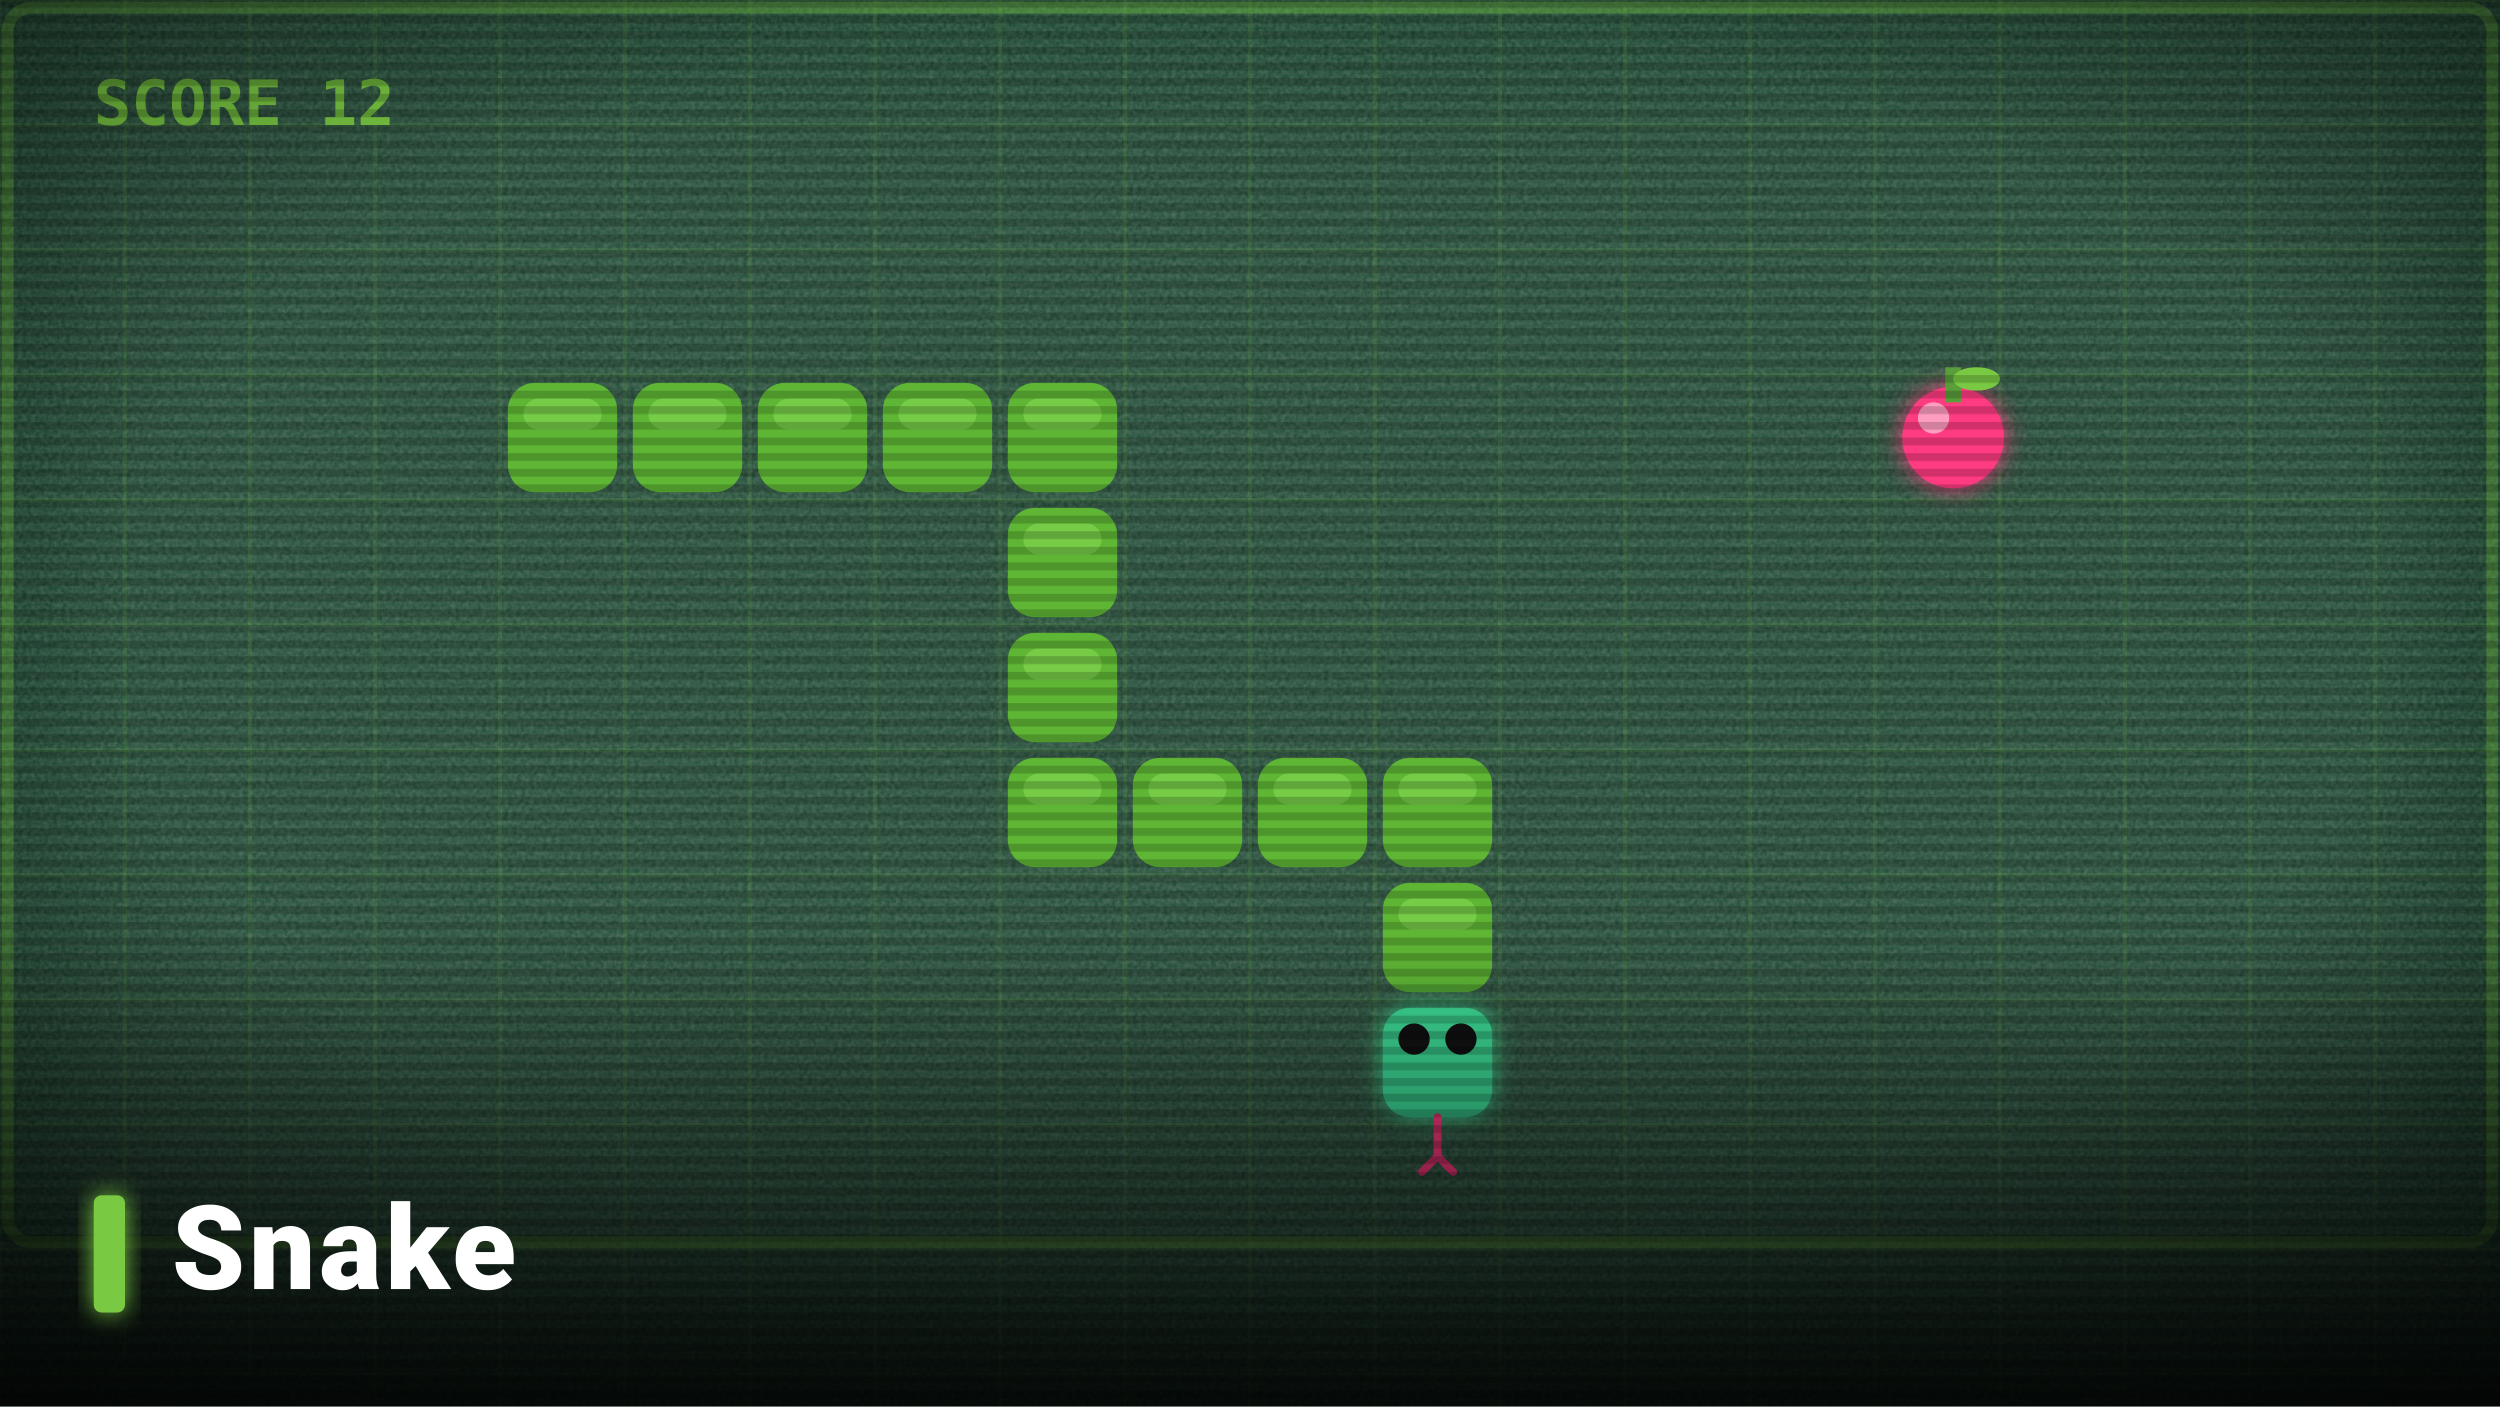
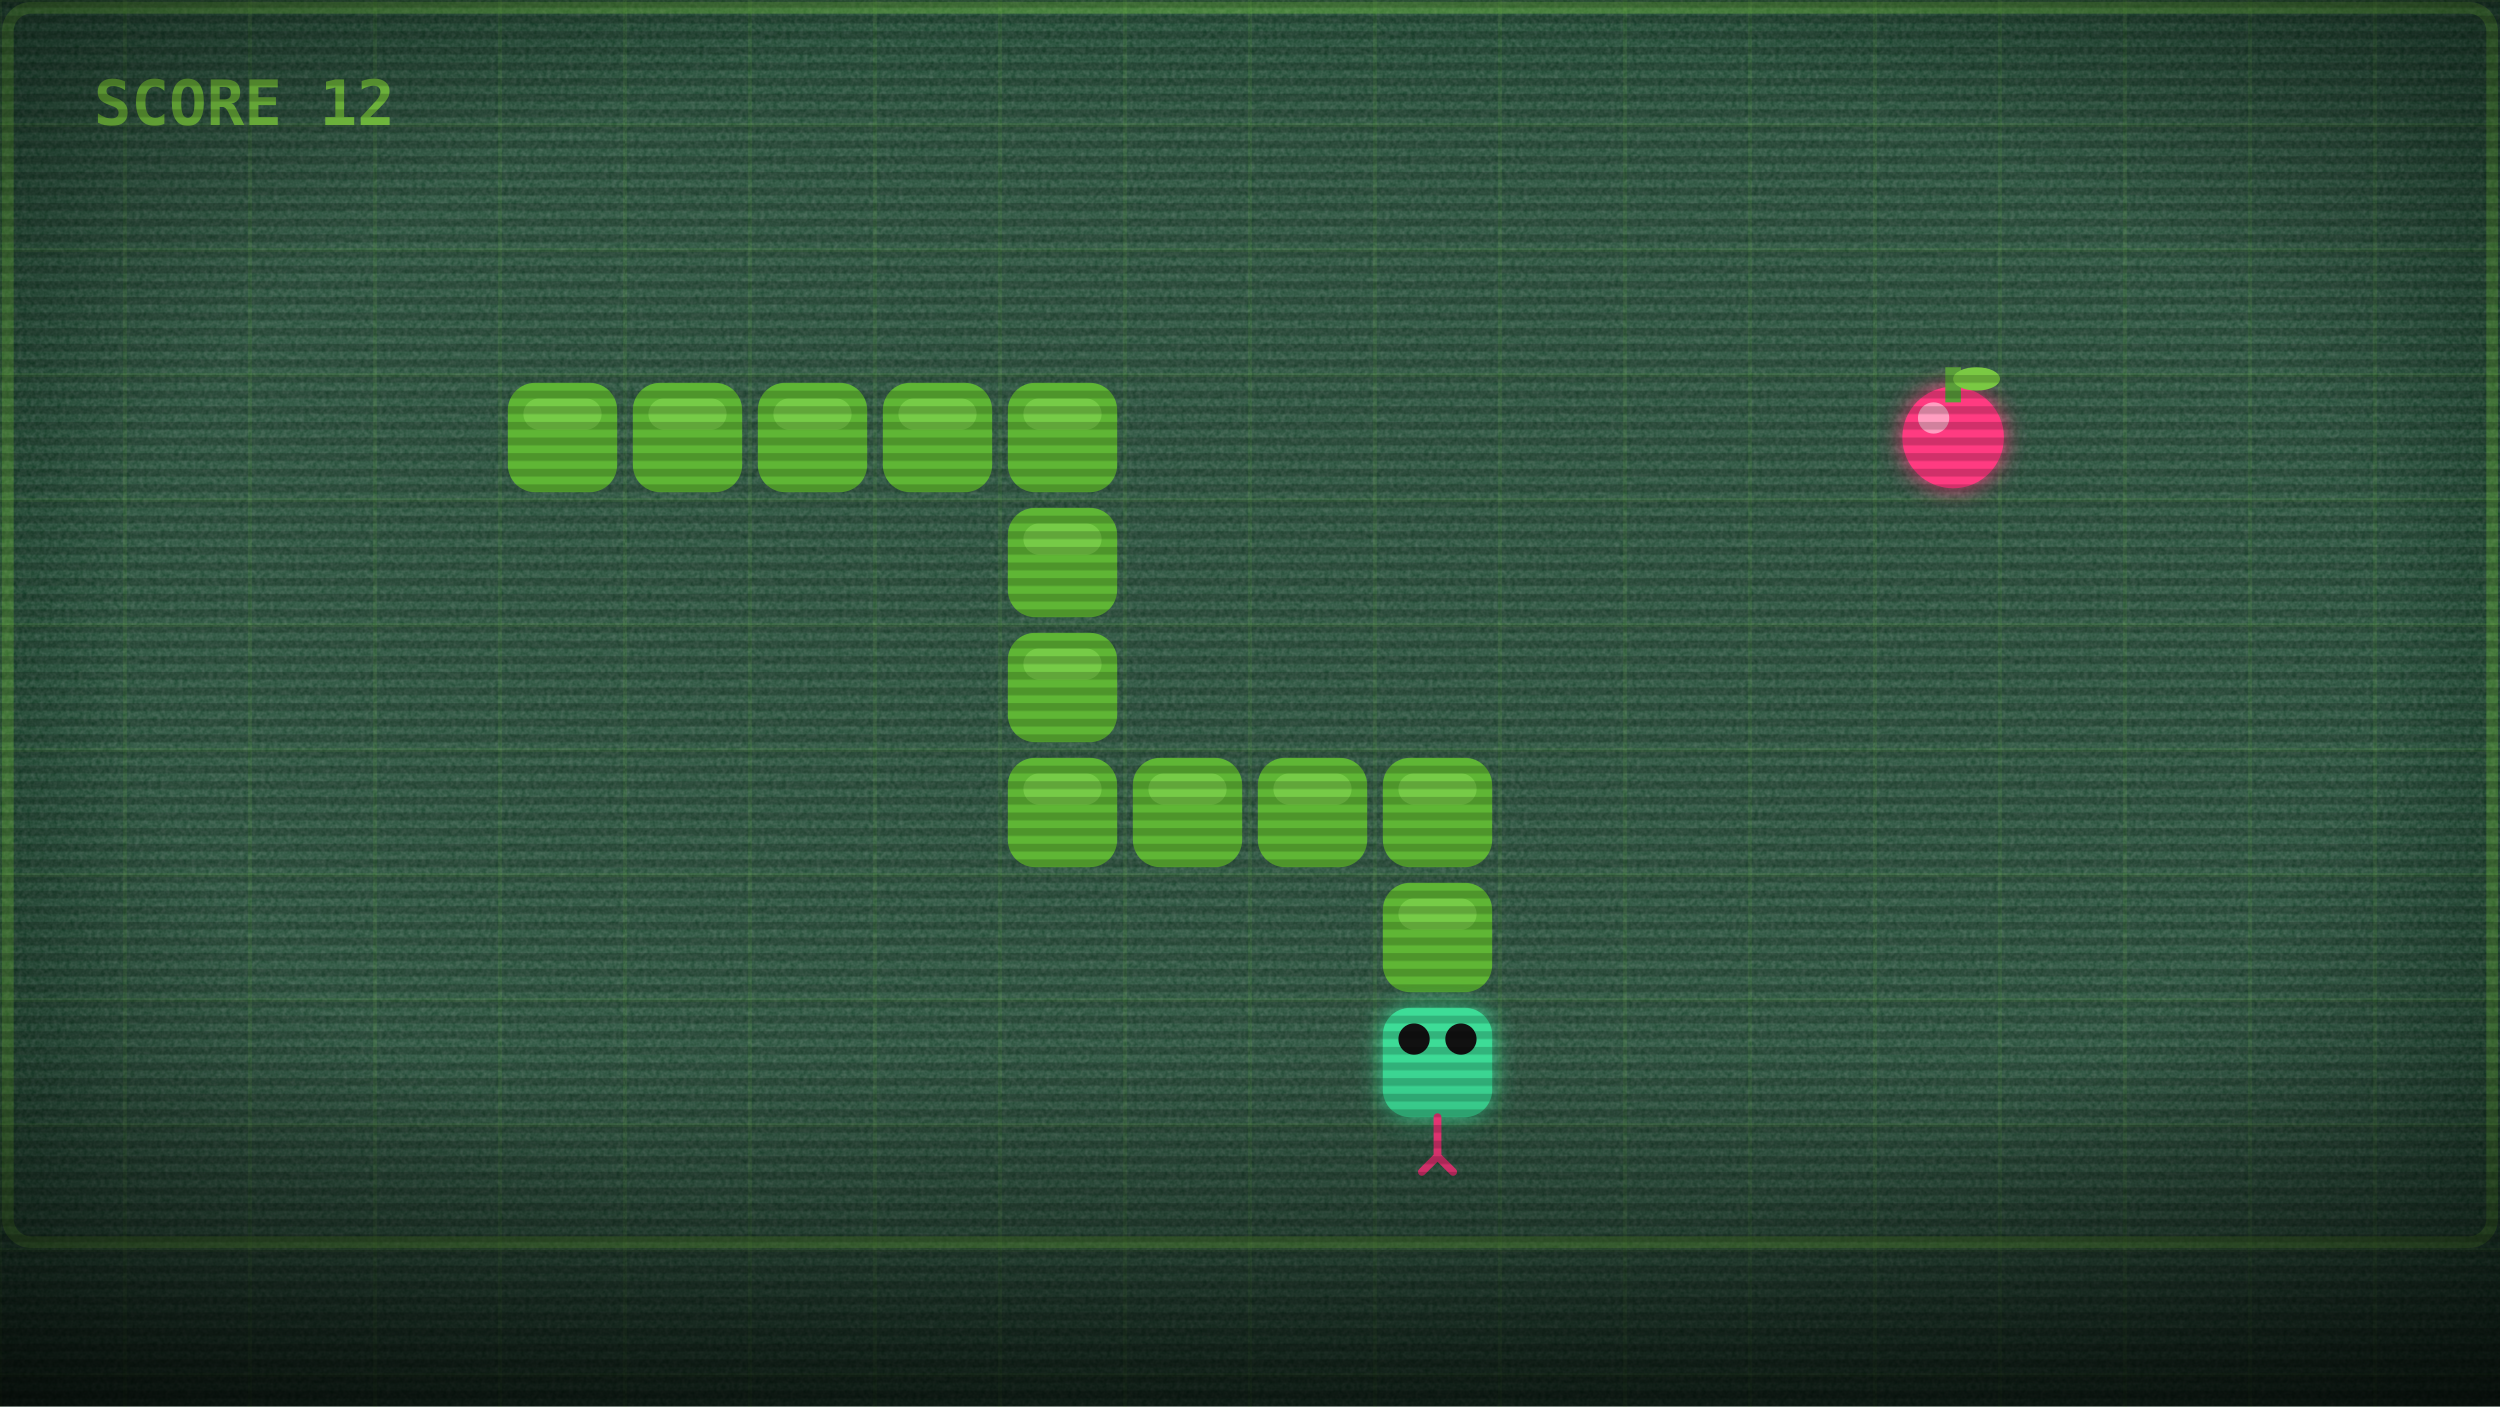
<svg xmlns="http://www.w3.org/2000/svg" viewBox="0 0 640 360" width="640" height="360" role="img" aria-label="Snake">
  <defs>
    <linearGradient id="bg" x1="0" y1="0" x2="1" y2="1">
      <stop offset="0" stop-color="#0a2a18" />
      <stop offset="1" stop-color="#0f3d25" />
    </linearGradient>
    <linearGradient id="fade" x1="0" y1="0" x2="0" y2="1">
      <stop offset="0" stop-color="#000" stop-opacity="0" />
      <stop offset="1" stop-color="#000" stop-opacity=".85" />
    </linearGradient>
    <radialGradient id="vig" cx=".5" cy=".45" r=".75">
      <stop offset=".6" stop-color="#000" stop-opacity="0" />
      <stop offset="1" stop-color="#000" stop-opacity=".55" />
    </radialGradient>
    <pattern id="scan" width="4" height="4" patternUnits="userSpaceOnUse">
      <rect width="4" height="2" fill="#000" />
    </pattern>
    <radialGradient id="neb" cx=".3" cy=".3" r=".9">
      <stop offset="0" stop-color="#fff" stop-opacity=".06" />
      <stop offset="1" stop-color="#000" stop-opacity=".35" />
    </radialGradient>
    <linearGradient id="skyg" x1="0" y1="0" x2="0" y2="1">
      <stop offset="0" stop-color="#2f7bd0" />
      <stop offset=".7" stop-color="#9fd8ff" />
      <stop offset="1" stop-color="#d9f0ff" />
    </linearGradient>
    <linearGradient id="stoneg" x1="0" y1="0" x2="0" y2="1">
      <stop offset="0" stop-color="#000" stop-opacity=".2" />
      <stop offset="1" stop-color="#000" stop-opacity=".6" />
    </linearGradient>
    <linearGradient id="arcg" x1="0" y1="0" x2="0" y2="1">
      <stop offset="0" stop-color="#000" stop-opacity="0" />
      <stop offset=".4" stop-color="#000" stop-opacity=".35" />
      <stop offset="1" stop-color="#000" stop-opacity=".7" />
    </linearGradient>
    <filter id="grainf" x="0" y="0" width="100%" height="100%">
      <feTurbulence type="fractalNoise" baseFrequency=".9" numOctaves="2" stitchTiles="stitch" />
      <feColorMatrix values="0 0 0 0 1  0 0 0 0 1  0 0 0 0 1  0 0 0 .5 0" />
    </filter>
    <pattern id="grain" width="160" height="160" patternUnits="userSpaceOnUse">
      <rect width="160" height="160" filter="url(#grainf)" />
    </pattern>
    <filter id="blur30" x="-50%" y="-50%" width="200%" height="200%">
      <feGaussianBlur stdDeviation="30" />
    </filter>
    <filter id="blur2">
      <feGaussianBlur stdDeviation="2" />
    </filter>
    <filter id="glow" x="-50%" y="-50%" width="200%" height="200%">
      <feGaussianBlur stdDeviation="3" result="b" />
      <feMerge>
        <feMergeNode in="b" />
        <feMergeNode in="SourceGraphic" />
      </feMerge>
    </filter>
    <filter id="soft" x="-50%" y="-50%" width="200%" height="200%">
      <feGaussianBlur stdDeviation="18" />
    </filter>
    <filter id="shadow" x="-20%" y="-20%" width="140%" height="140%">
      <feDropShadow dx="0" dy="6" stdDeviation="5" flood-color="#000" flood-opacity=".5" />
    </filter>
  </defs>
  <rect width="640" height="360" fill="url(#bg)" />
  <rect width="640" height="360" fill="#0f3d25" />
  <rect x="0" y="0" width="640" height="360" fill="url(#grain)" rx="0" opacity="0.45" />
  <ellipse cx="320.0" cy="180.0" rx="420" ry="260" fill="#fff" opacity="0.07" filter="url(#blur30)" />
  <line x1="0" y1="0" x2="0" y2="360" stroke="#7ac943" stroke-width="1" stroke-linecap="round" opacity="0.12" />
  <line x1="32" y1="0" x2="32" y2="360" stroke="#7ac943" stroke-width="1" stroke-linecap="round" opacity="0.12" />
  <line x1="64" y1="0" x2="64" y2="360" stroke="#7ac943" stroke-width="1" stroke-linecap="round" opacity="0.12" />
  <line x1="96" y1="0" x2="96" y2="360" stroke="#7ac943" stroke-width="1" stroke-linecap="round" opacity="0.12" />
  <line x1="128" y1="0" x2="128" y2="360" stroke="#7ac943" stroke-width="1" stroke-linecap="round" opacity="0.12" />
  <line x1="160" y1="0" x2="160" y2="360" stroke="#7ac943" stroke-width="1" stroke-linecap="round" opacity="0.12" />
  <line x1="192" y1="0" x2="192" y2="360" stroke="#7ac943" stroke-width="1" stroke-linecap="round" opacity="0.12" />
  <line x1="224" y1="0" x2="224" y2="360" stroke="#7ac943" stroke-width="1" stroke-linecap="round" opacity="0.12" />
  <line x1="256" y1="0" x2="256" y2="360" stroke="#7ac943" stroke-width="1" stroke-linecap="round" opacity="0.12" />
  <line x1="288" y1="0" x2="288" y2="360" stroke="#7ac943" stroke-width="1" stroke-linecap="round" opacity="0.12" />
  <line x1="320" y1="0" x2="320" y2="360" stroke="#7ac943" stroke-width="1" stroke-linecap="round" opacity="0.12" />
  <line x1="352" y1="0" x2="352" y2="360" stroke="#7ac943" stroke-width="1" stroke-linecap="round" opacity="0.12" />
  <line x1="384" y1="0" x2="384" y2="360" stroke="#7ac943" stroke-width="1" stroke-linecap="round" opacity="0.12" />
  <line x1="416" y1="0" x2="416" y2="360" stroke="#7ac943" stroke-width="1" stroke-linecap="round" opacity="0.12" />
  <line x1="448" y1="0" x2="448" y2="360" stroke="#7ac943" stroke-width="1" stroke-linecap="round" opacity="0.12" />
  <line x1="480" y1="0" x2="480" y2="360" stroke="#7ac943" stroke-width="1" stroke-linecap="round" opacity="0.12" />
  <line x1="512" y1="0" x2="512" y2="360" stroke="#7ac943" stroke-width="1" stroke-linecap="round" opacity="0.12" />
  <line x1="544" y1="0" x2="544" y2="360" stroke="#7ac943" stroke-width="1" stroke-linecap="round" opacity="0.12" />
  <line x1="576" y1="0" x2="576" y2="360" stroke="#7ac943" stroke-width="1" stroke-linecap="round" opacity="0.12" />
  <line x1="608" y1="0" x2="608" y2="360" stroke="#7ac943" stroke-width="1" stroke-linecap="round" opacity="0.12" />
  <line x1="0" y1="0" x2="640" y2="0" stroke="#7ac943" stroke-width="1" stroke-linecap="round" opacity="0.12" />
  <line x1="0" y1="32" x2="640" y2="32" stroke="#7ac943" stroke-width="1" stroke-linecap="round" opacity="0.12" />
  <line x1="0" y1="64" x2="640" y2="64" stroke="#7ac943" stroke-width="1" stroke-linecap="round" opacity="0.12" />
  <line x1="0" y1="96" x2="640" y2="96" stroke="#7ac943" stroke-width="1" stroke-linecap="round" opacity="0.12" />
  <line x1="0" y1="128" x2="640" y2="128" stroke="#7ac943" stroke-width="1" stroke-linecap="round" opacity="0.12" />
  <line x1="0" y1="160" x2="640" y2="160" stroke="#7ac943" stroke-width="1" stroke-linecap="round" opacity="0.12" />
  <line x1="0" y1="192" x2="640" y2="192" stroke="#7ac943" stroke-width="1" stroke-linecap="round" opacity="0.12" />
  <line x1="0" y1="224" x2="640" y2="224" stroke="#7ac943" stroke-width="1" stroke-linecap="round" opacity="0.12" />
  <line x1="0" y1="256" x2="640" y2="256" stroke="#7ac943" stroke-width="1" stroke-linecap="round" opacity="0.12" />
  <line x1="0" y1="288" x2="640" y2="288" stroke="#7ac943" stroke-width="1" stroke-linecap="round" opacity="0.12" />
  <line x1="0" y1="320" x2="640" y2="320" stroke="#7ac943" stroke-width="1" stroke-linecap="round" opacity="0.12" />
  <line x1="0" y1="352" x2="640" y2="352" stroke="#7ac943" stroke-width="1" stroke-linecap="round" opacity="0.12" />
  <rect x="2" y="2" width="636" height="316" fill="none" rx="6" opacity="1" stroke="#7ac943" stroke-opacity=".4" stroke-width="3" />
  <rect x="130" y="98" width="28" height="28" fill="#5fb635" rx="7" opacity="1" />
  <rect x="134" y="102" width="20" height="8" fill="#8ee05a" rx="4" opacity="0.5" />
  <rect x="162" y="98" width="28" height="28" fill="#5fb635" rx="7" opacity="1" />
  <rect x="166" y="102" width="20" height="8" fill="#8ee05a" rx="4" opacity="0.5" />
  <rect x="194" y="98" width="28" height="28" fill="#5fb635" rx="7" opacity="1" />
  <rect x="198" y="102" width="20" height="8" fill="#8ee05a" rx="4" opacity="0.5" />
  <rect x="226" y="98" width="28" height="28" fill="#5fb635" rx="7" opacity="1" />
  <rect x="230" y="102" width="20" height="8" fill="#8ee05a" rx="4" opacity="0.5" />
  <rect x="258" y="98" width="28" height="28" fill="#5fb635" rx="7" opacity="1" />
  <rect x="262" y="102" width="20" height="8" fill="#8ee05a" rx="4" opacity="0.5" />
  <rect x="258" y="130" width="28" height="28" fill="#5fb635" rx="7" opacity="1" />
  <rect x="262" y="134" width="20" height="8" fill="#8ee05a" rx="4" opacity="0.5" />
  <rect x="258" y="162" width="28" height="28" fill="#5fb635" rx="7" opacity="1" />
  <rect x="262" y="166" width="20" height="8" fill="#8ee05a" rx="4" opacity="0.5" />
  <rect x="258" y="194" width="28" height="28" fill="#5fb635" rx="7" opacity="1" />
  <rect x="262" y="198" width="20" height="8" fill="#8ee05a" rx="4" opacity="0.5" />
  <rect x="290" y="194" width="28" height="28" fill="#5fb635" rx="7" opacity="1" />
  <rect x="294" y="198" width="20" height="8" fill="#8ee05a" rx="4" opacity="0.5" />
  <rect x="322" y="194" width="28" height="28" fill="#5fb635" rx="7" opacity="1" />
  <rect x="326" y="198" width="20" height="8" fill="#8ee05a" rx="4" opacity="0.5" />
  <rect x="354" y="194" width="28" height="28" fill="#5fb635" rx="7" opacity="1" />
  <rect x="358" y="198" width="20" height="8" fill="#8ee05a" rx="4" opacity="0.5" />
  <rect x="354" y="226" width="28" height="28" fill="#5fb635" rx="7" opacity="1" />
  <rect x="358" y="230" width="20" height="8" fill="#8ee05a" rx="4" opacity="0.5" />
  <rect x="354" y="258" width="28" height="28" fill="#3ddc97" rx="7" opacity="1" filter="url(#glow)" />
  <circle cx="362" cy="266" r="4" fill="#111" opacity="1" />
  <circle cx="374" cy="266" r="4" fill="#111" opacity="1" />
  <path d="M 368 286 L 368 296 L 364 300 M 368 296 L 372 300" fill="none" stroke="#ff3b81" stroke-width="2" stroke-linecap="round" stroke-linejoin="round" opacity="1" />
  <g>
    <circle cx="500" cy="112" r="13" fill="#ff3b81" opacity="1" filter="url(#glow)" />
    <circle cx="495" cy="107" r="4" fill="#fff" opacity="0.5" />
    <rect x="498" y="94" width="4" height="9" fill="#5a9e3a" rx="0" opacity="1" />
    <ellipse cx="506" cy="97" rx="6" ry="3" fill="#7ac943" opacity="1" />
  </g>
  <text x="24" y="32" font-family="monospace" font-weight="bold" font-size="16" fill="#7ac943" opacity="1">SCORE 12</text>
  <rect width="640" height="360" fill="url(#scan)" opacity=".18" />
  <rect width="640" height="360" fill="url(#vig)" />
-   <rect x="0" y="240" width="640" height="120" fill="url(#fade)" />
-   <rect x="24" y="306" width="8" height="30" fill="#7ac943" rx="2" filter="url(#glow)" />
-   <text x="44" y="330" font-family="ui-sans-serif,system-ui,Segoe UI,Roboto,Helvetica,Arial" font-size="30" font-weight="800" fill="#fff" letter-spacing="1">Snake</text>
+   <rect x="0" y="270" width="640" height="90" fill="url(#fade)" opacity=".7" />
</svg>
